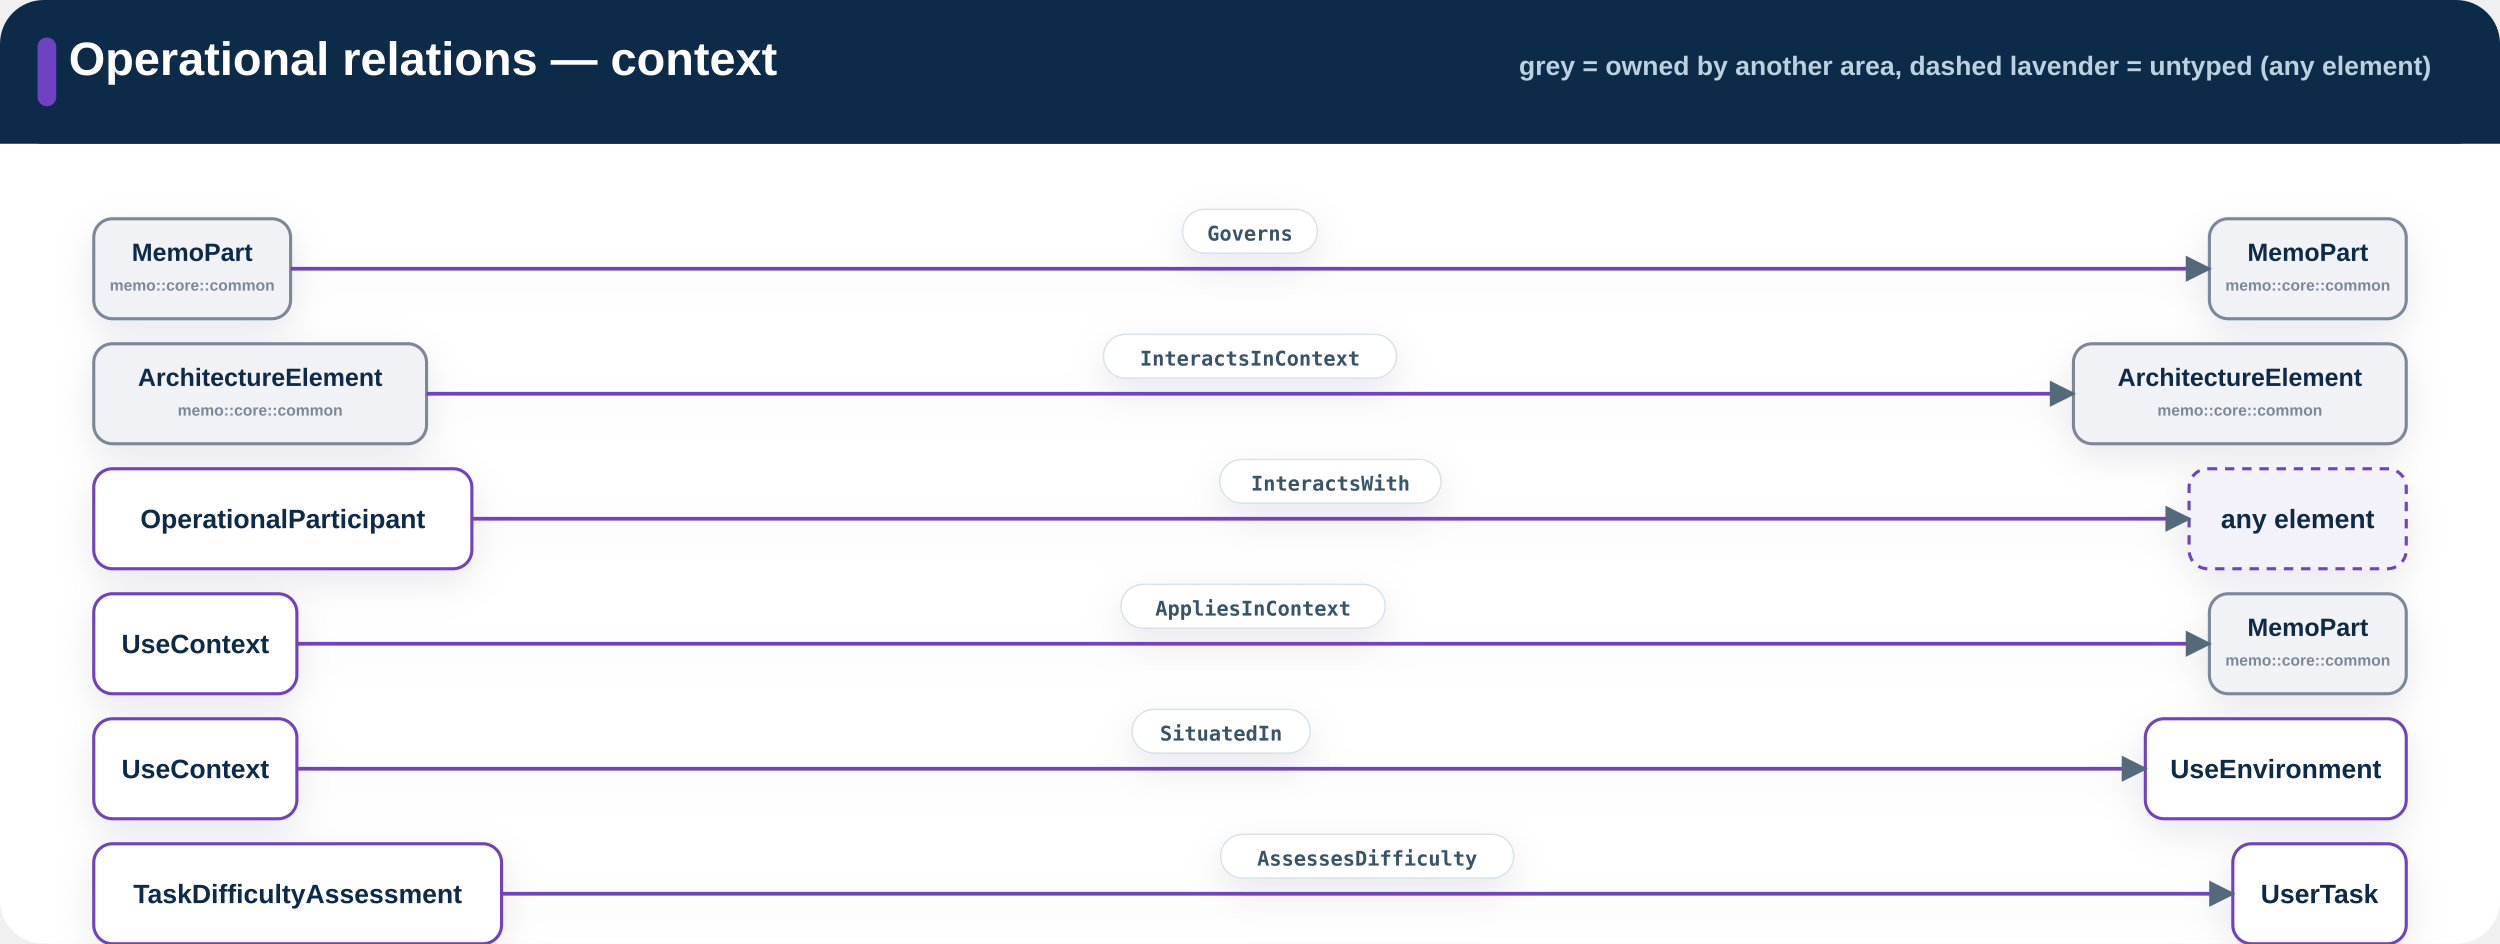
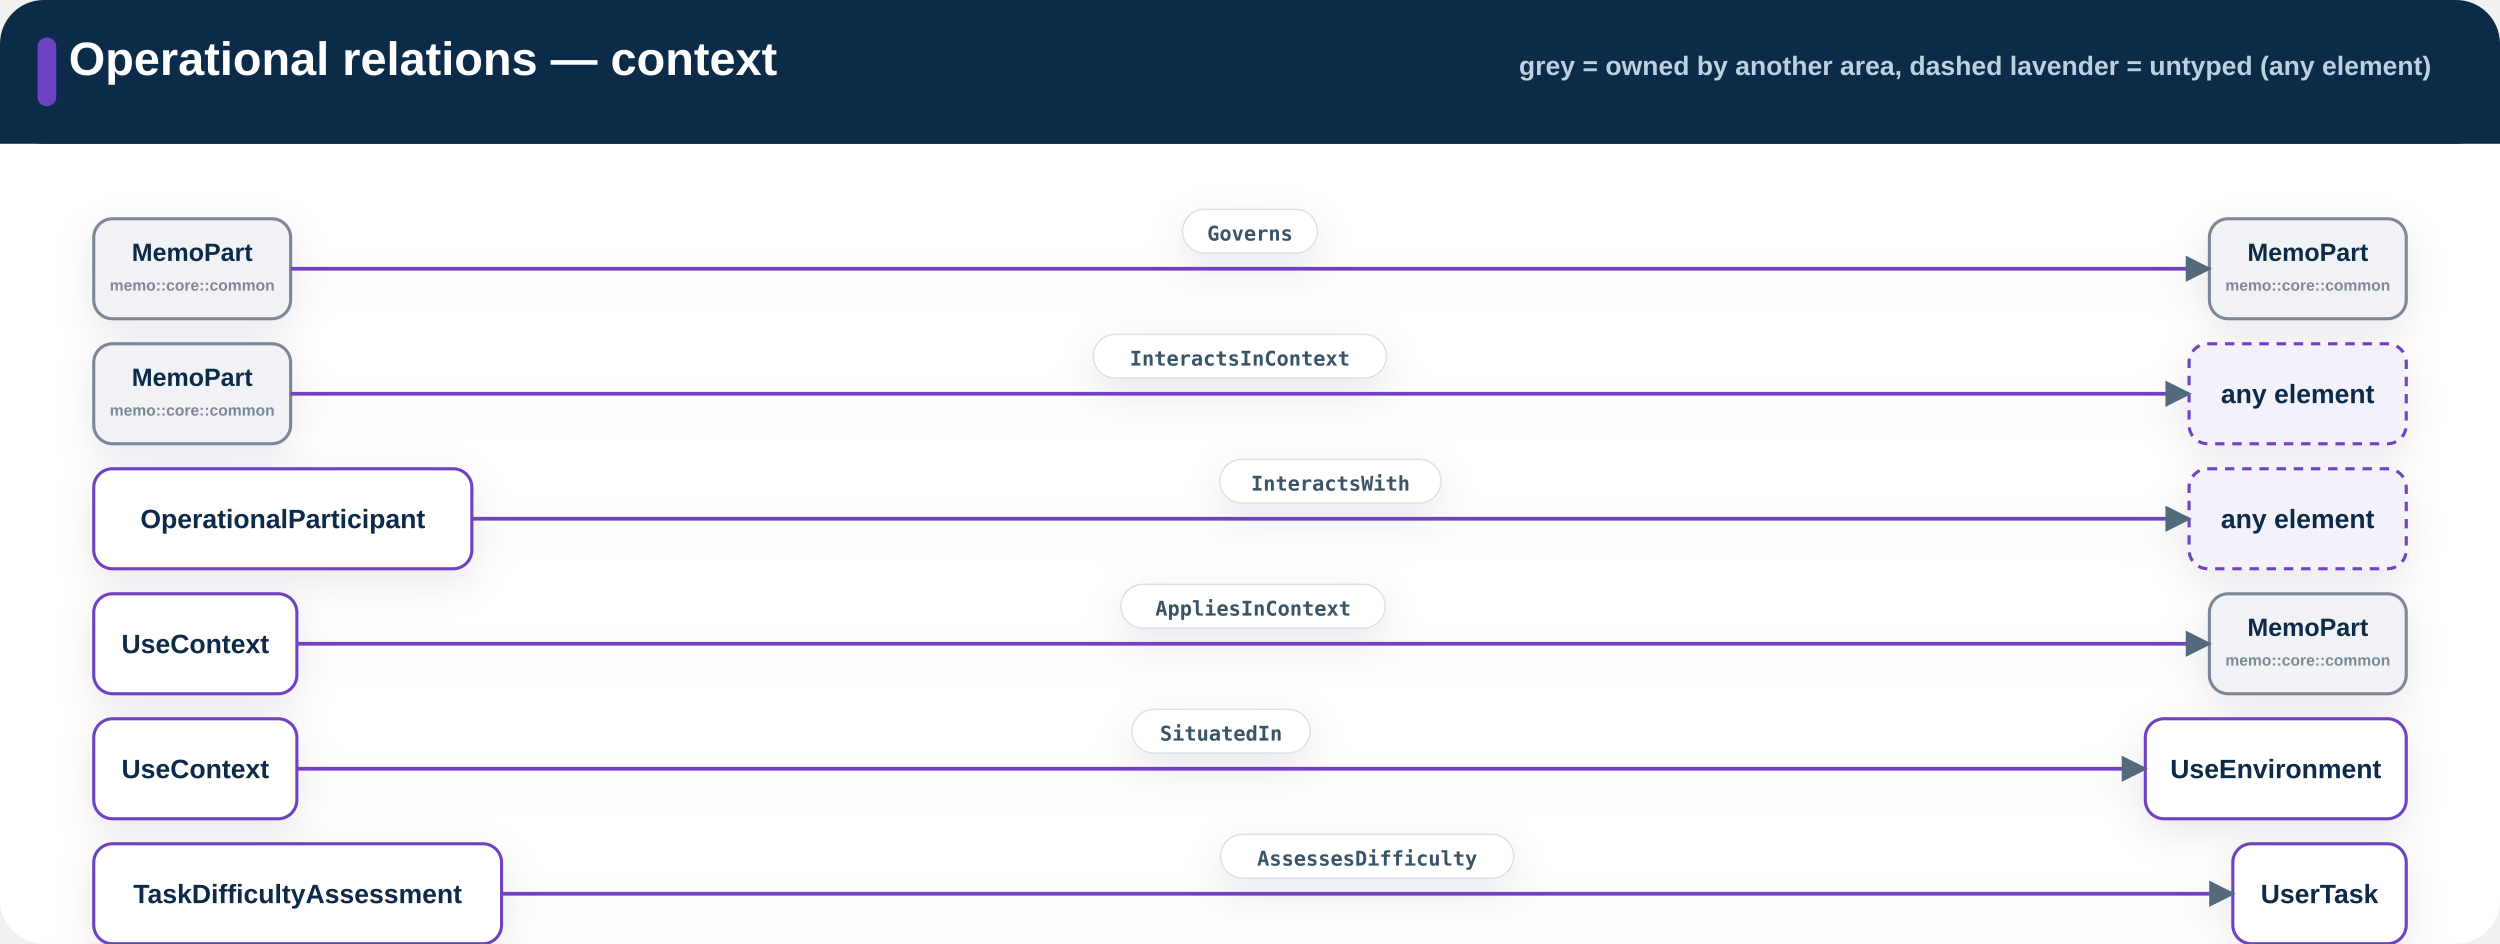
<svg xmlns="http://www.w3.org/2000/svg" width="1600" height="604" viewBox="0 0 1600 604" role="img" aria-labelledby="title desc">
  <defs>
    <marker id="arrow" viewBox="0 0 10 10" refX="9" refY="5" markerWidth="7" markerHeight="7" orient="auto-start-reverse">
      <path d="M 0 0 L 10 5 L 0 10 z" fill="#536b7a" />
    </marker>
    <filter id="shadow" x="-10%" y="-10%" width="120%" height="130%">
      <feDropShadow dx="0" dy="8" stdDeviation="12" flood-color="#0b2b49" flood-opacity=".09" />
    </filter>
  </defs>
  <rect width="1600" height="604" rx="28" fill="#ffffff" />
  <rect x="0" y="0" width="1600" height="92" rx="28" fill="#0b2b49" />
  <rect x="0" y="64" width="1600" height="28" fill="#0b2b49" />
  <text x="44" y="48" text-anchor="start" font-family="Nunito, Arial, sans-serif" font-size="30" font-weight="900" fill="#ffffff">
    <tspan x="44" dy="0">Operational relations — context</tspan>
  </text>
  <text x="1556" y="48" text-anchor="end" font-family="Nunito, Arial, sans-serif" font-size="17" font-weight="650" fill="#bcd1df">
    <tspan x="1556" dy="0">grey = owned by another area, dashed lavender = untyped (any element)</tspan>
  </text>
  <g filter="url(#shadow)">
    <rect x="60" y="140" width="126" height="64" rx="12" fill="#f1f2f5" stroke="#7c8798" stroke-width="2" />
    <text x="123" y="167" text-anchor="middle" font-family="Nunito, Arial, sans-serif" font-size="16" font-weight="750" fill="#0b2b49">
      <tspan x="123" dy="0">MemoPart</tspan>
    </text>
    <text x="123" y="186" text-anchor="middle" font-family="Nunito, Arial, sans-serif" font-size="10" font-weight="650" fill="#7c8798">
      <tspan x="123" dy="0">memo::core::common</tspan>
    </text>
    <rect x="1414" y="140" width="126" height="64" rx="12" fill="#f1f2f5" stroke="#7c8798" stroke-width="2" />
    <text x="1477" y="167" text-anchor="middle" font-family="Nunito, Arial, sans-serif" font-size="16" font-weight="750" fill="#0b2b49">
      <tspan x="1477" dy="0">MemoPart</tspan>
    </text>
    <text x="1477" y="186" text-anchor="middle" font-family="Nunito, Arial, sans-serif" font-size="10" font-weight="650" fill="#7c8798">
      <tspan x="1477" dy="0">memo::core::common</tspan>
    </text>
    <path d="M 186 172 L 1414 172" fill="none" stroke="#6f42c1" stroke-width="2.4" marker-end="url(#arrow)" />
    <rect x="756.8" y="134" width="86.4" height="28" rx="14" fill="#ffffff" stroke="#d8e2e9" />
    <text x="800" y="154" text-anchor="middle" font-family="JetBrains Mono, monospace" font-size="13" font-weight="650" fill="#395467">Governs</text>
-     <rect x="60" y="220" width="213" height="64" rx="12" fill="#f1f2f5" stroke="#7c8798" stroke-width="2" />
-     <text x="166.5" y="247" text-anchor="middle" font-family="Nunito, Arial, sans-serif" font-size="16" font-weight="750" fill="#0b2b49">
-       <tspan x="166.5" dy="0">ArchitectureElement</tspan>
+     <rect x="60" y="220" width="126" height="64" rx="12" fill="#f1f2f5" stroke="#7c8798" stroke-width="2" />
+     <text x="123" y="247" text-anchor="middle" font-family="Nunito, Arial, sans-serif" font-size="16" font-weight="750" fill="#0b2b49">
+       <tspan x="123" dy="0">MemoPart</tspan>
    </text>
-     <text x="166.5" y="266" text-anchor="middle" font-family="Nunito, Arial, sans-serif" font-size="10" font-weight="650" fill="#7c8798">
-       <tspan x="166.5" dy="0">memo::core::common</tspan>
+     <text x="123" y="266" text-anchor="middle" font-family="Nunito, Arial, sans-serif" font-size="10" font-weight="650" fill="#7c8798">
+       <tspan x="123" dy="0">memo::core::common</tspan>
    </text>
-     <rect x="1327" y="220" width="213" height="64" rx="12" fill="#f1f2f5" stroke="#7c8798" stroke-width="2" />
-     <text x="1433.5" y="247" text-anchor="middle" font-family="Nunito, Arial, sans-serif" font-size="16" font-weight="750" fill="#0b2b49">
-       <tspan x="1433.5" dy="0">ArchitectureElement</tspan>
+     <rect x="1401" y="220" width="139" height="64" rx="12" fill="#f3f2fb" stroke="#6f42c1" stroke-width="2" stroke-dasharray="6 5" />
+     <text x="1470.5" y="258" text-anchor="middle" font-family="Nunito, Arial, sans-serif" font-size="17" font-weight="700" fill="#0b2b49">
+       <tspan x="1470.5" dy="0">any element</tspan>
    </text>
-     <text x="1433.5" y="266" text-anchor="middle" font-family="Nunito, Arial, sans-serif" font-size="10" font-weight="650" fill="#7c8798">
-       <tspan x="1433.5" dy="0">memo::core::common</tspan>
-     </text>
-     <path d="M 273 252 L 1327 252" fill="none" stroke="#6f42c1" stroke-width="2.4" marker-end="url(#arrow)" />
-     <rect x="706.2" y="214" width="187.6" height="28" rx="14" fill="#ffffff" stroke="#d8e2e9" />
-     <text x="800" y="234" text-anchor="middle" font-family="JetBrains Mono, monospace" font-size="13" font-weight="650" fill="#395467">InteractsInContext</text>
+     <path d="M 186 252 L 1401 252" fill="none" stroke="#6f42c1" stroke-width="2.4" marker-end="url(#arrow)" />
+     <rect x="699.7" y="214" width="187.6" height="28" rx="14" fill="#ffffff" stroke="#d8e2e9" />
+     <text x="793.5" y="234" text-anchor="middle" font-family="JetBrains Mono, monospace" font-size="13" font-weight="650" fill="#395467">InteractsInContext</text>
    <rect x="60" y="300" width="242" height="64" rx="12" fill="#ffffff" stroke="#6f42c1" stroke-width="2" />
    <text x="181" y="338" text-anchor="middle" font-family="Nunito, Arial, sans-serif" font-size="17" font-weight="700" fill="#0b2b49">
      <tspan x="181" dy="0">OperationalParticipant</tspan>
    </text>
    <rect x="1401" y="300" width="139" height="64" rx="12" fill="#f3f2fb" stroke="#6f42c1" stroke-width="2" stroke-dasharray="6 5" />
    <text x="1470.5" y="338" text-anchor="middle" font-family="Nunito, Arial, sans-serif" font-size="17" font-weight="700" fill="#0b2b49">
      <tspan x="1470.5" dy="0">any element</tspan>
    </text>
    <path d="M 302 332 L 1401 332" fill="none" stroke="#6f42c1" stroke-width="2.4" marker-end="url(#arrow)" />
    <rect x="780.7" y="294" width="141.6" height="28" rx="14" fill="#ffffff" stroke="#d8e2e9" />
    <text x="851.5" y="314" text-anchor="middle" font-family="JetBrains Mono, monospace" font-size="13" font-weight="650" fill="#395467">InteractsWith</text>
    <rect x="60" y="380" width="130" height="64" rx="12" fill="#ffffff" stroke="#6f42c1" stroke-width="2" />
    <text x="125" y="418" text-anchor="middle" font-family="Nunito, Arial, sans-serif" font-size="17" font-weight="700" fill="#0b2b49">
      <tspan x="125" dy="0">UseContext</tspan>
    </text>
    <rect x="1414" y="380" width="126" height="64" rx="12" fill="#f1f2f5" stroke="#7c8798" stroke-width="2" />
    <text x="1477" y="407" text-anchor="middle" font-family="Nunito, Arial, sans-serif" font-size="16" font-weight="750" fill="#0b2b49">
      <tspan x="1477" dy="0">MemoPart</tspan>
    </text>
    <text x="1477" y="426" text-anchor="middle" font-family="Nunito, Arial, sans-serif" font-size="10" font-weight="650" fill="#7c8798">
      <tspan x="1477" dy="0">memo::core::common</tspan>
    </text>
    <path d="M 190 412 L 1414 412" fill="none" stroke="#6f42c1" stroke-width="2.4" marker-end="url(#arrow)" />
    <rect x="717.4" y="374" width="169.2" height="28" rx="14" fill="#ffffff" stroke="#d8e2e9" />
    <text x="802" y="394" text-anchor="middle" font-family="JetBrains Mono, monospace" font-size="13" font-weight="650" fill="#395467">AppliesInContext</text>
    <rect x="60" y="460" width="130" height="64" rx="12" fill="#ffffff" stroke="#6f42c1" stroke-width="2" />
    <text x="125" y="498" text-anchor="middle" font-family="Nunito, Arial, sans-serif" font-size="17" font-weight="700" fill="#0b2b49">
      <tspan x="125" dy="0">UseContext</tspan>
    </text>
    <rect x="1373" y="460" width="167" height="64" rx="12" fill="#ffffff" stroke="#6f42c1" stroke-width="2" />
    <text x="1456.5" y="498" text-anchor="middle" font-family="Nunito, Arial, sans-serif" font-size="17" font-weight="700" fill="#0b2b49">
      <tspan x="1456.5" dy="0">UseEnvironment</tspan>
    </text>
    <path d="M 190 492 L 1373 492" fill="none" stroke="#6f42c1" stroke-width="2.4" marker-end="url(#arrow)" />
    <rect x="724.5" y="454" width="114" height="28" rx="14" fill="#ffffff" stroke="#d8e2e9" />
    <text x="781.5" y="474" text-anchor="middle" font-family="JetBrains Mono, monospace" font-size="13" font-weight="650" fill="#395467">SituatedIn</text>
    <rect x="60" y="540" width="261" height="64" rx="12" fill="#ffffff" stroke="#6f42c1" stroke-width="2" />
    <text x="190.5" y="578" text-anchor="middle" font-family="Nunito, Arial, sans-serif" font-size="17" font-weight="700" fill="#0b2b49">
      <tspan x="190.5" dy="0">TaskDifficultyAssessment</tspan>
    </text>
    <rect x="1429" y="540" width="111" height="64" rx="12" fill="#ffffff" stroke="#6f42c1" stroke-width="2" />
    <text x="1484.5" y="578" text-anchor="middle" font-family="Nunito, Arial, sans-serif" font-size="17" font-weight="700" fill="#0b2b49">
      <tspan x="1484.5" dy="0">UserTask</tspan>
    </text>
    <path d="M 321 572 L 1429 572" fill="none" stroke="#6f42c1" stroke-width="2.4" marker-end="url(#arrow)" />
    <rect x="781.2" y="534" width="187.6" height="28" rx="14" fill="#ffffff" stroke="#d8e2e9" />
    <text x="875" y="554" text-anchor="middle" font-family="JetBrains Mono, monospace" font-size="13" font-weight="650" fill="#395467">AssessesDifficulty</text>
  </g>
  <rect x="24" y="24" width="12" height="44" rx="6" fill="#6f42c1" />
</svg>
